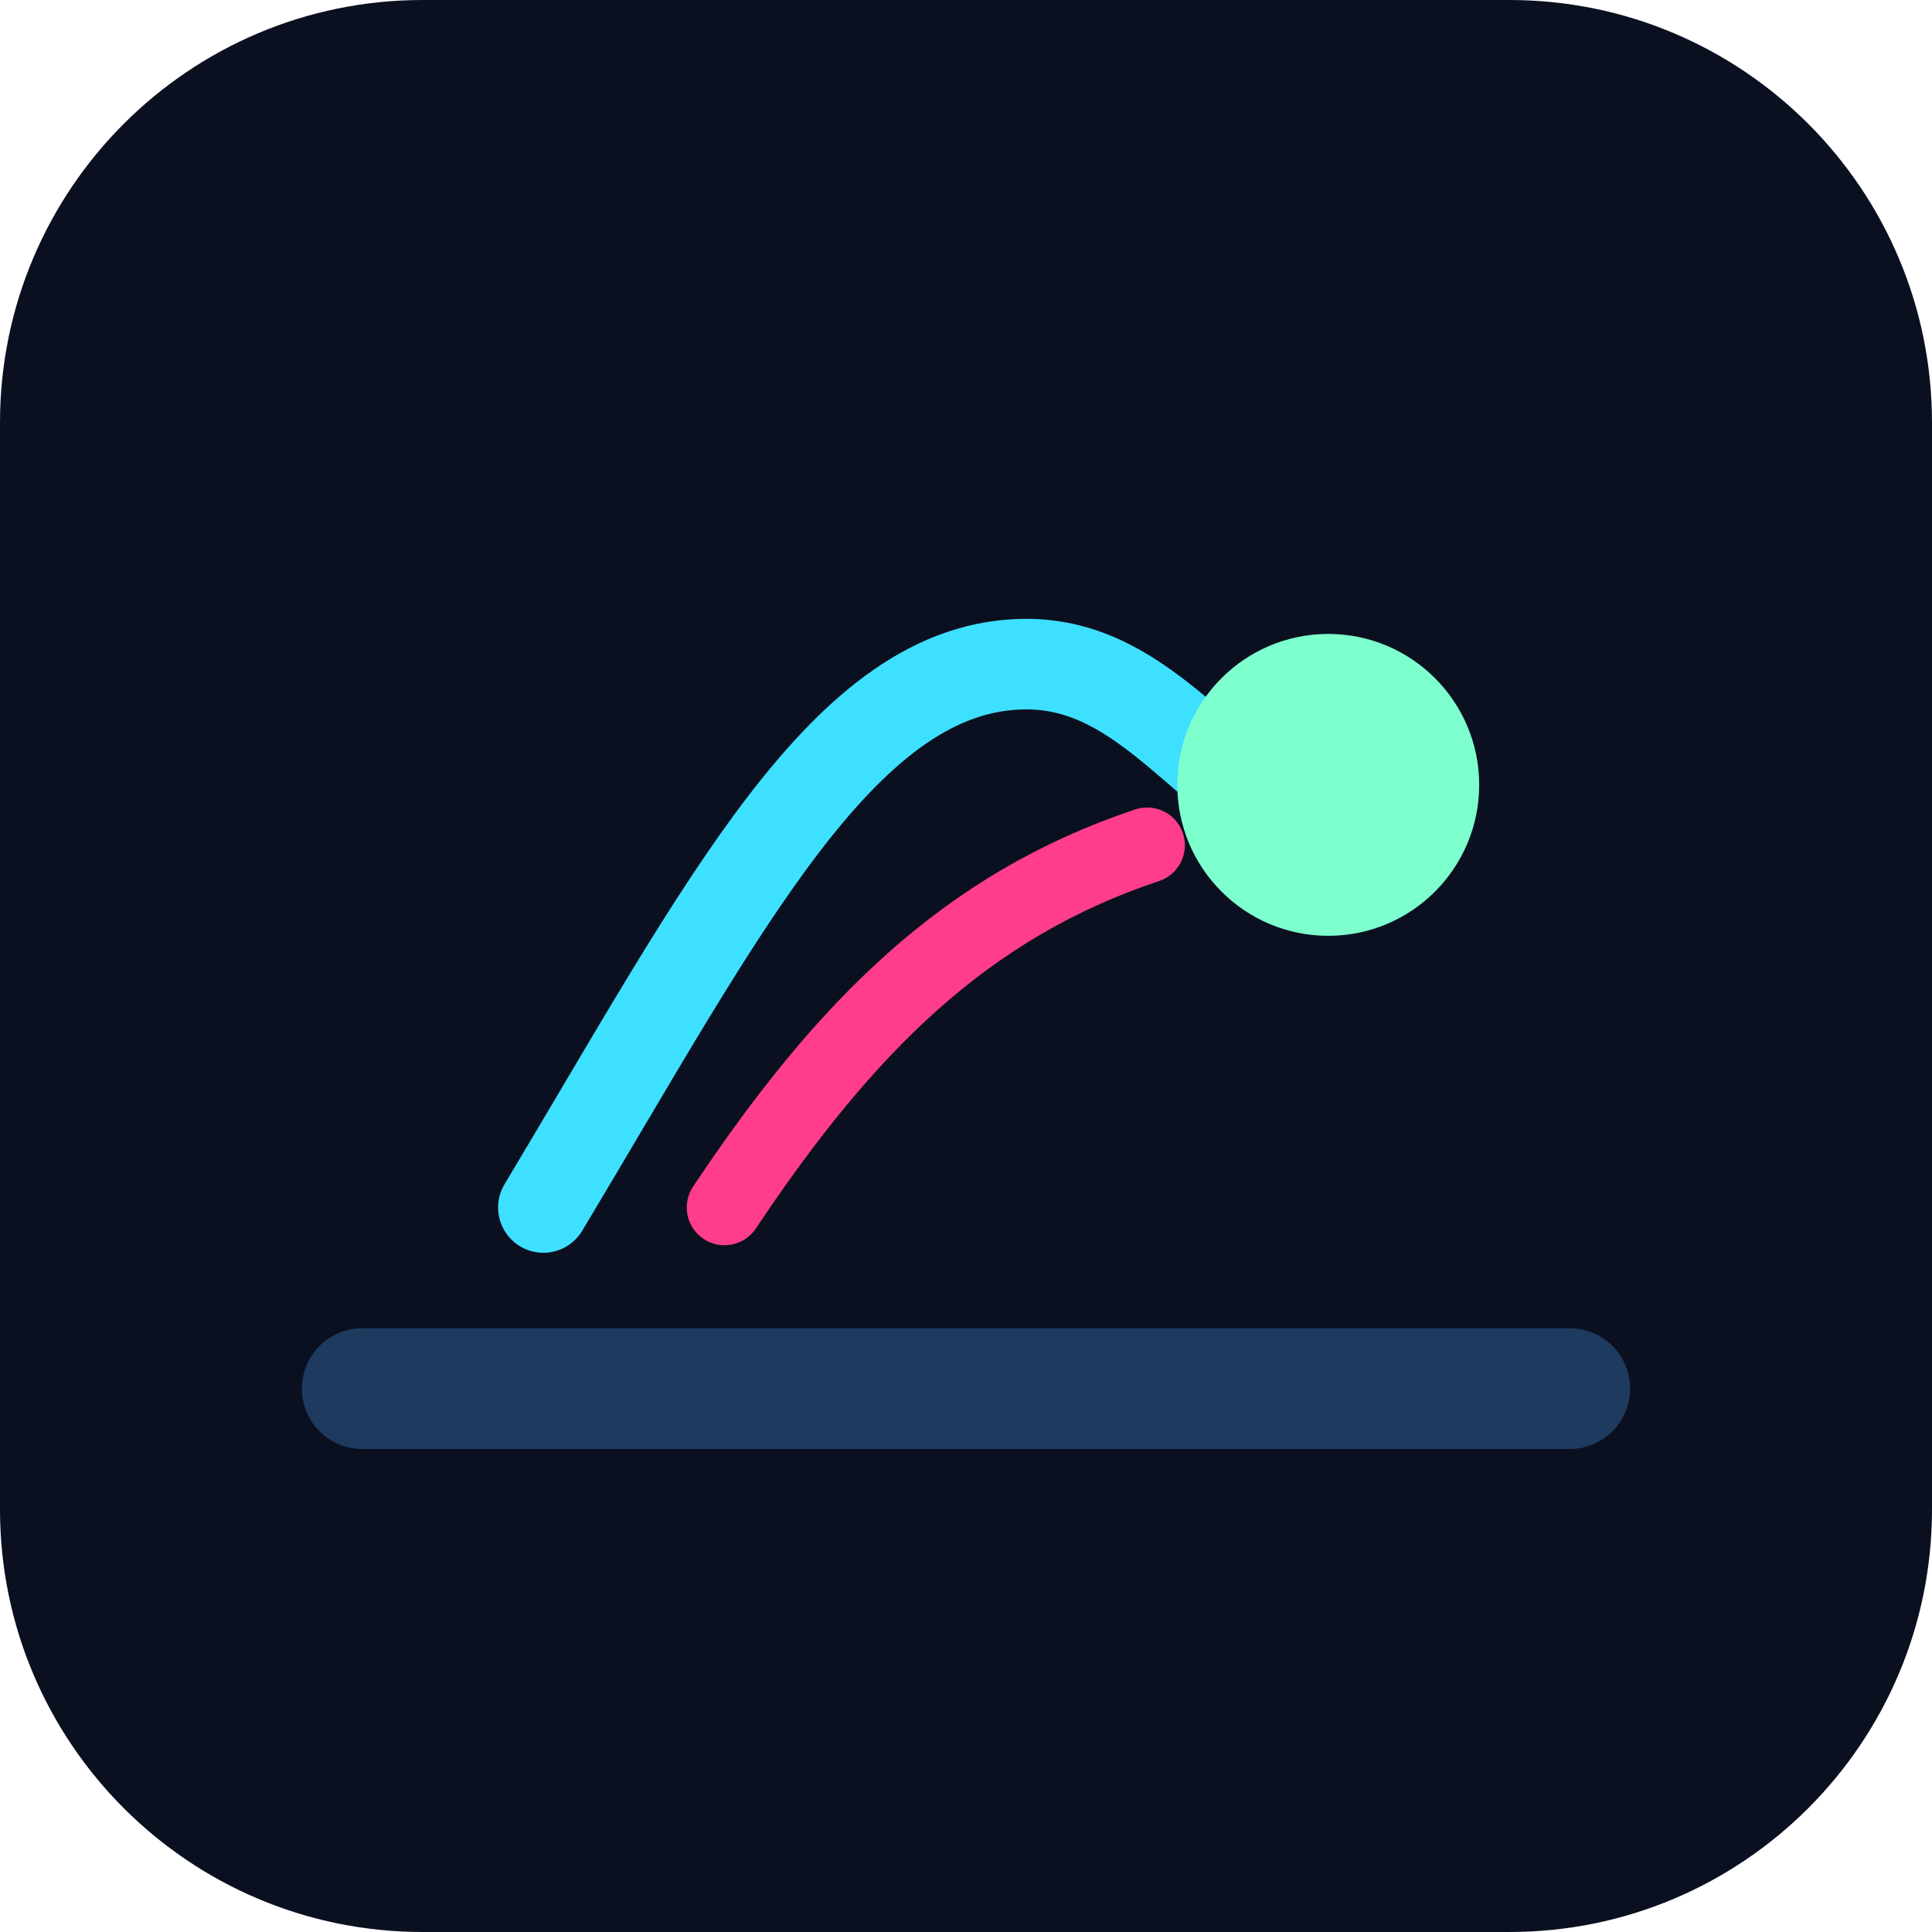
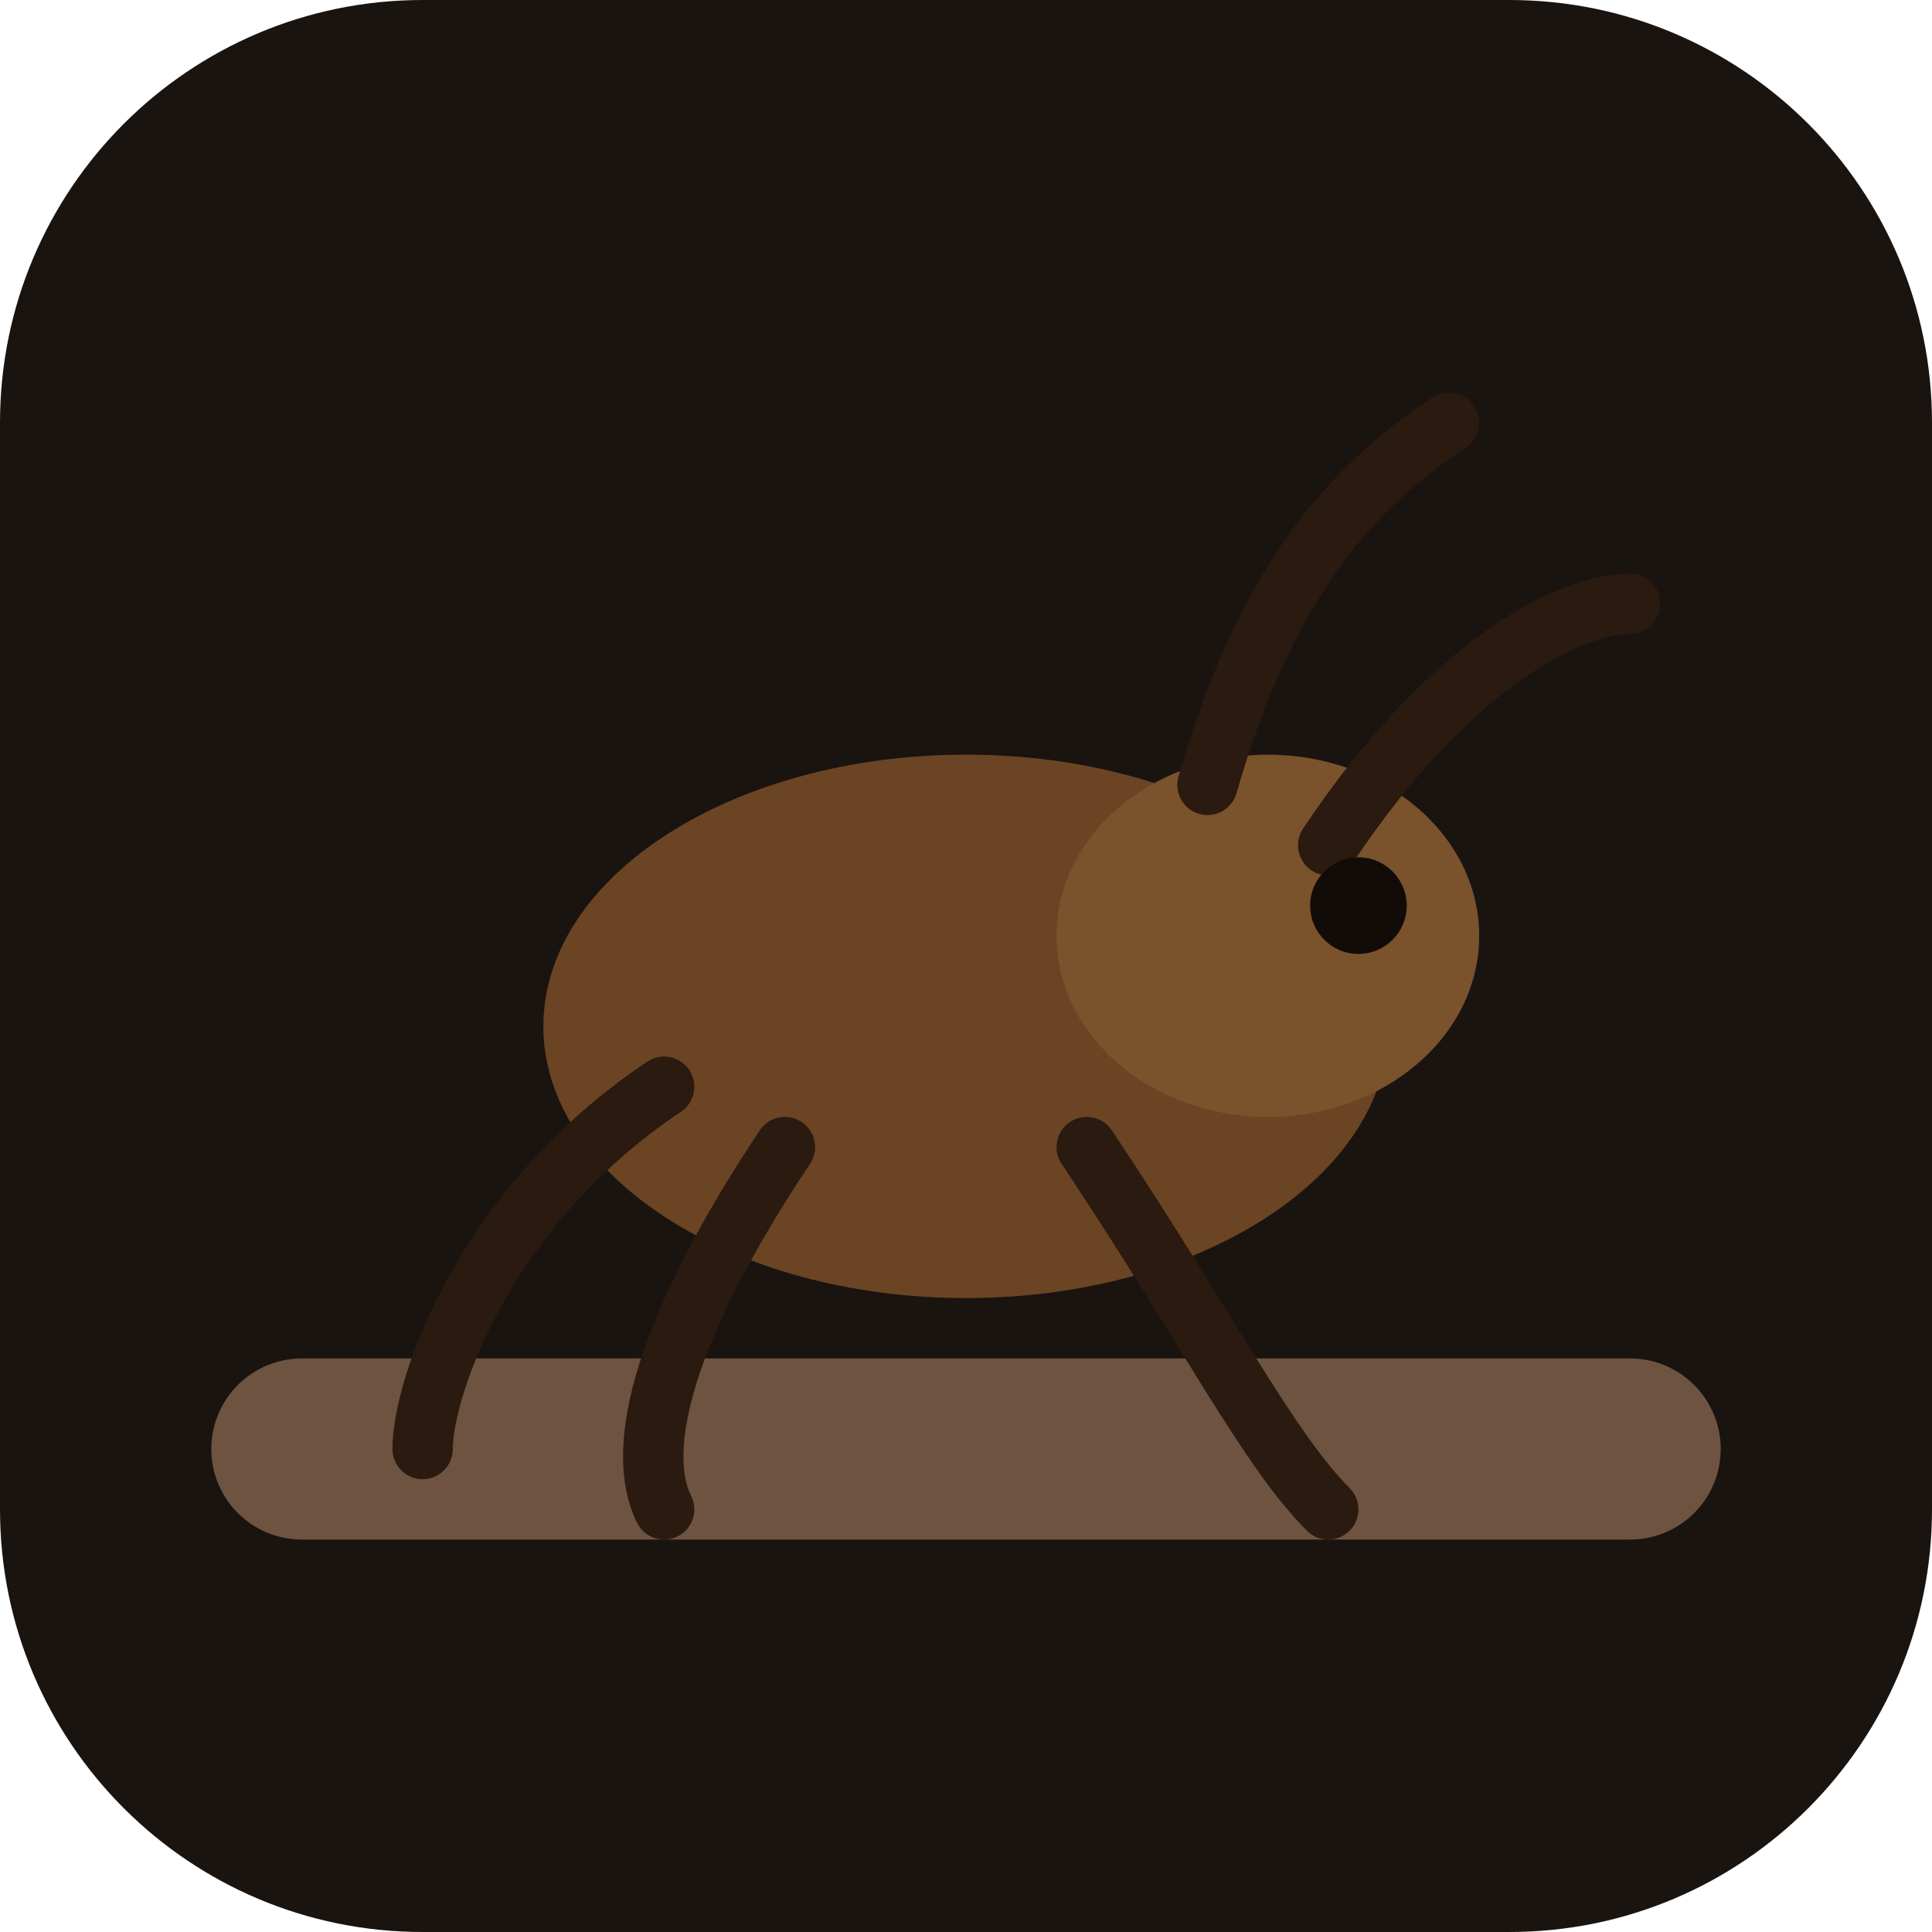
<svg xmlns="http://www.w3.org/2000/svg" viewBox="0 0 64 64" fill="none">
-   <rect width="64" height="64" rx="14" fill="#0b1020" />
-   <path d="M12 46h40" stroke="#1e3a5f" stroke-width="4" stroke-linecap="round" />
-   <path d="M18 40c6-10 10-18 16-18 4 0 6 4 10 6" stroke="#3ee0ff" stroke-width="3" stroke-linecap="round" />
-   <circle cx="44" cy="26" r="5" fill="#7dffce" />
-   <path d="M38 28c-6 2-10 6-14 12" stroke="#ff3d8a" stroke-width="2.5" stroke-linecap="round" />
+   <rect width="64" height="64" rx="14" fill="#1a1410" />
+   <path d="M10 48h44" stroke="#6e5340" stroke-width="6" stroke-linecap="round" />
+   <ellipse cx="32" cy="34" rx="14" ry="9" fill="#6b4423" />
+   <ellipse cx="42" cy="31" rx="7" ry="6" fill="#7a522c" />
+   <path d="M44 28c4-6 8-8 10-8M40 26c2-7 5-10 8-12" stroke="#2a1a10" stroke-width="2" stroke-linecap="round" />
+   <path d="M22 36c-6 4-8 10-8 12M26 38c-4 6-5 10-4 12M36 38c4 6 6 10 8 12" stroke="#2a1a10" stroke-width="2" stroke-linecap="round" />
+   <circle cx="45" cy="30" r="1.6" fill="#120c08" />
</svg>
